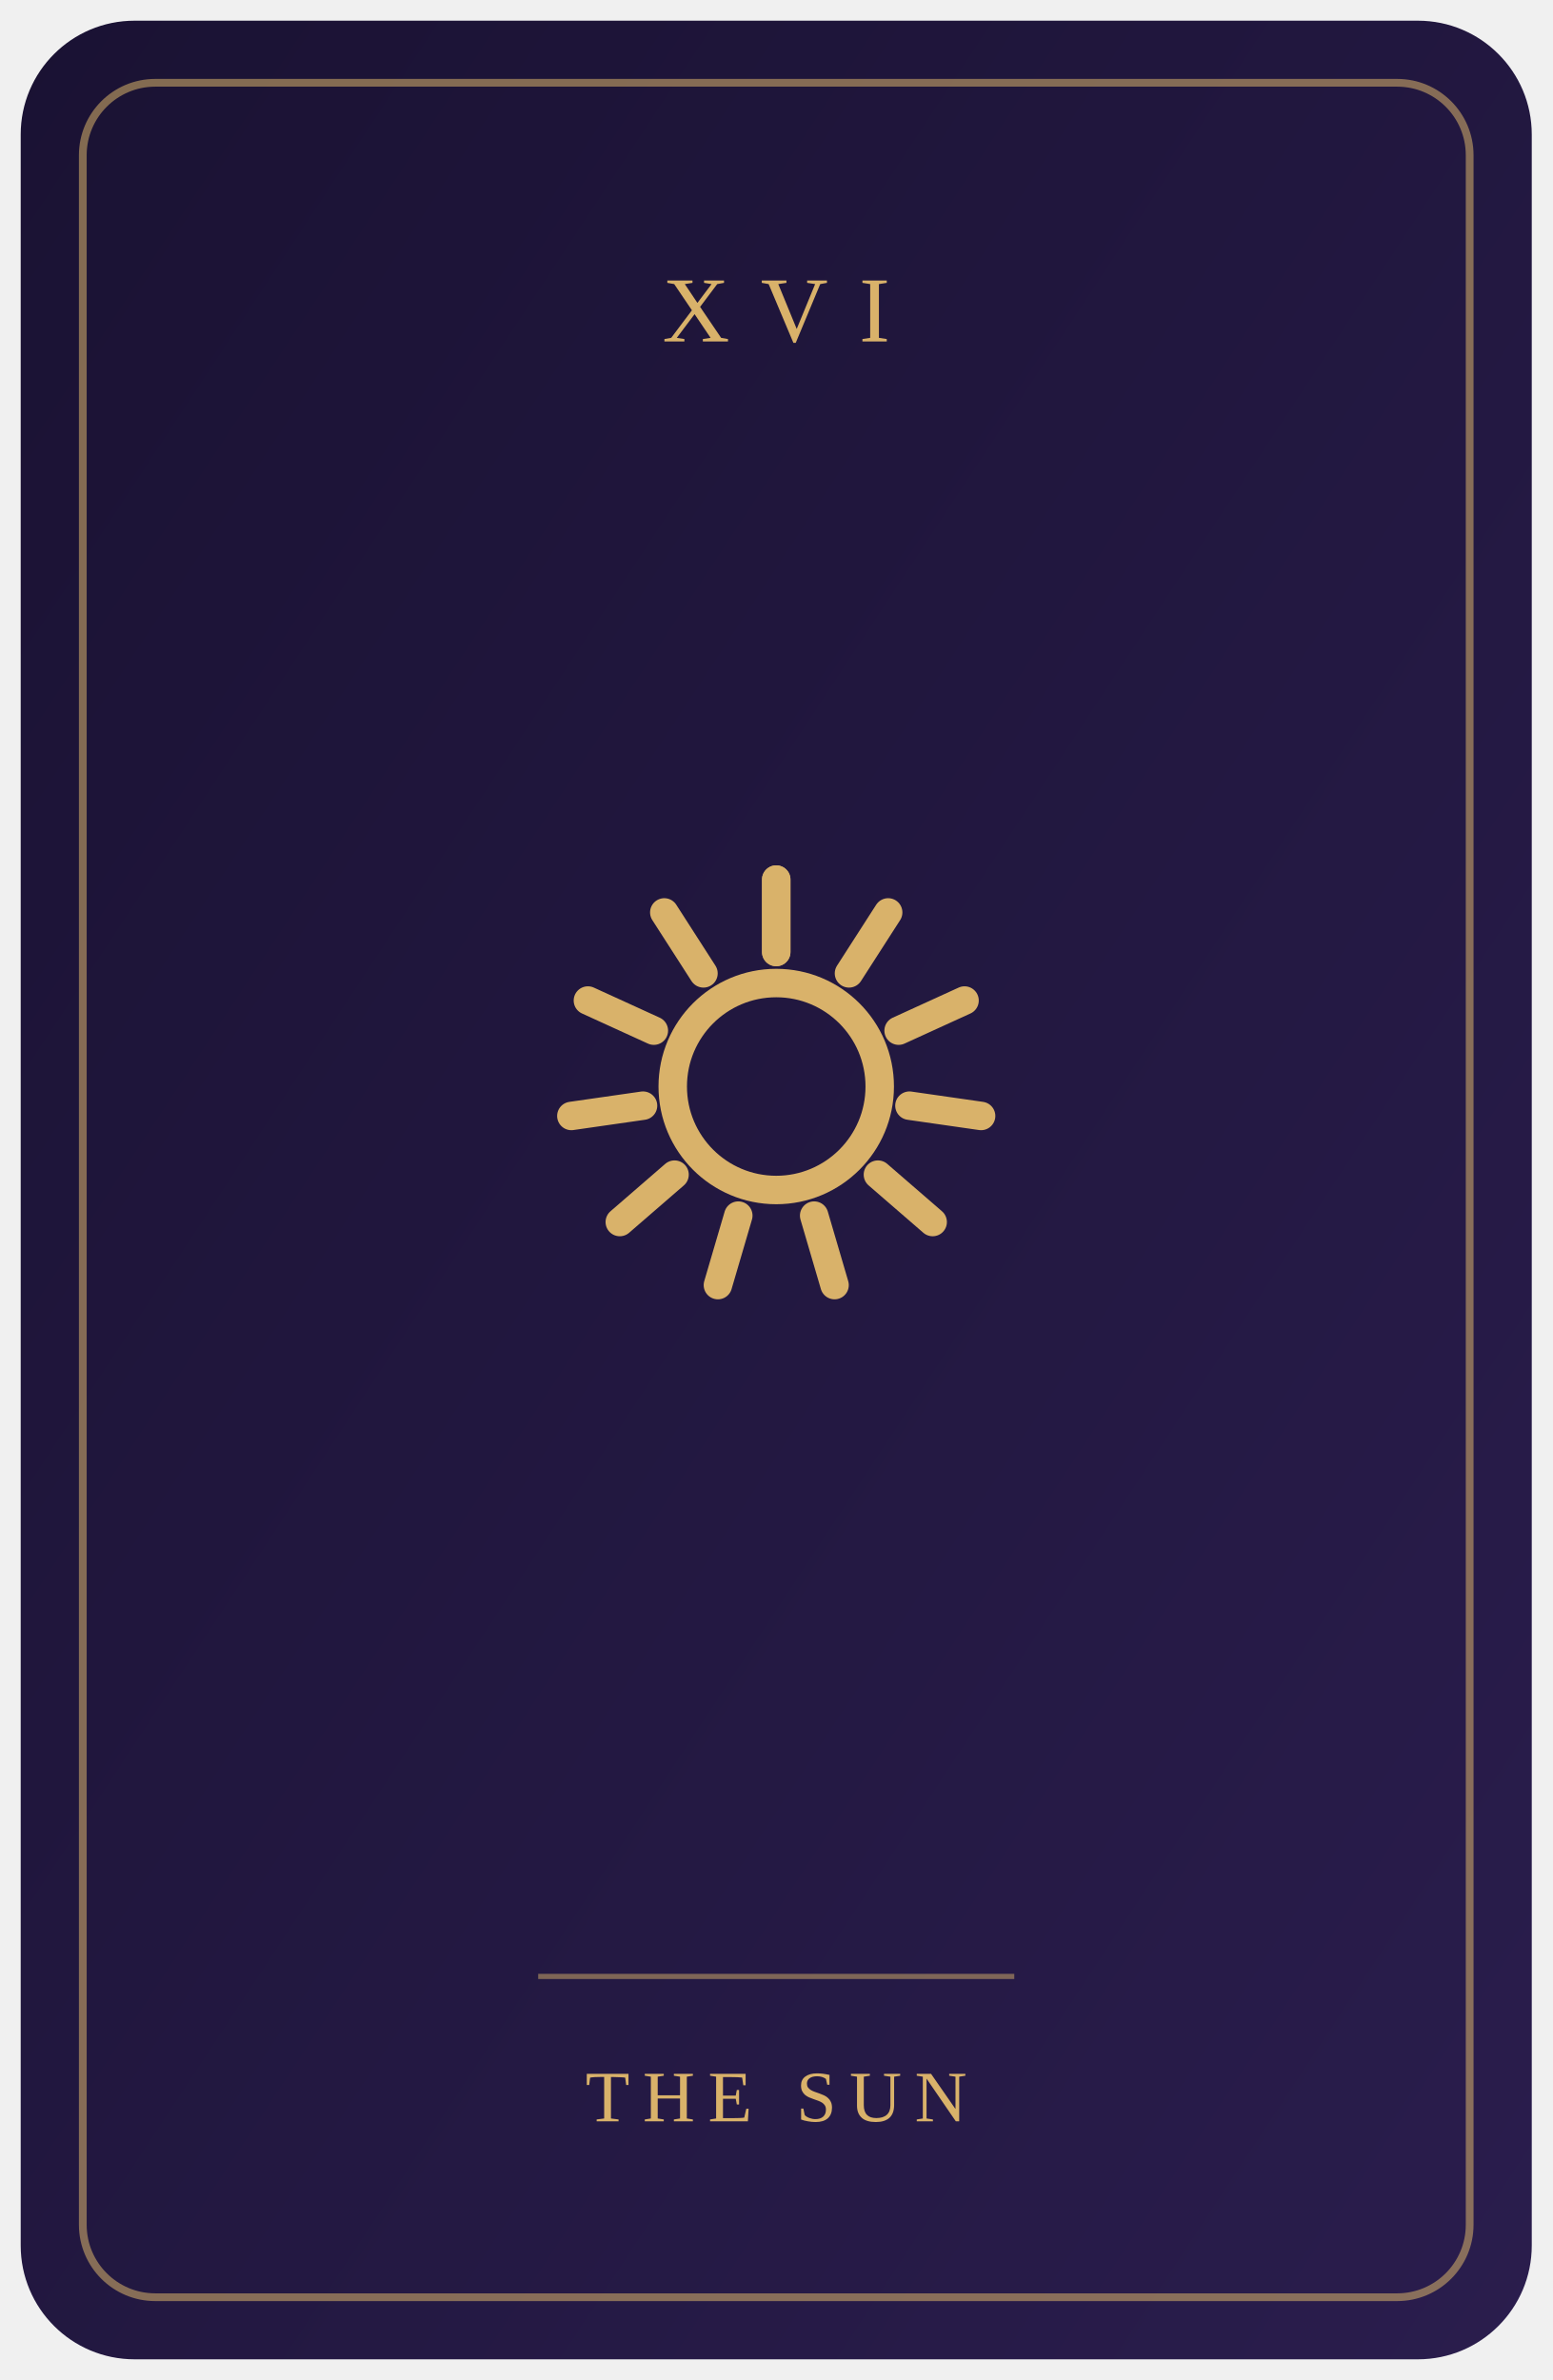
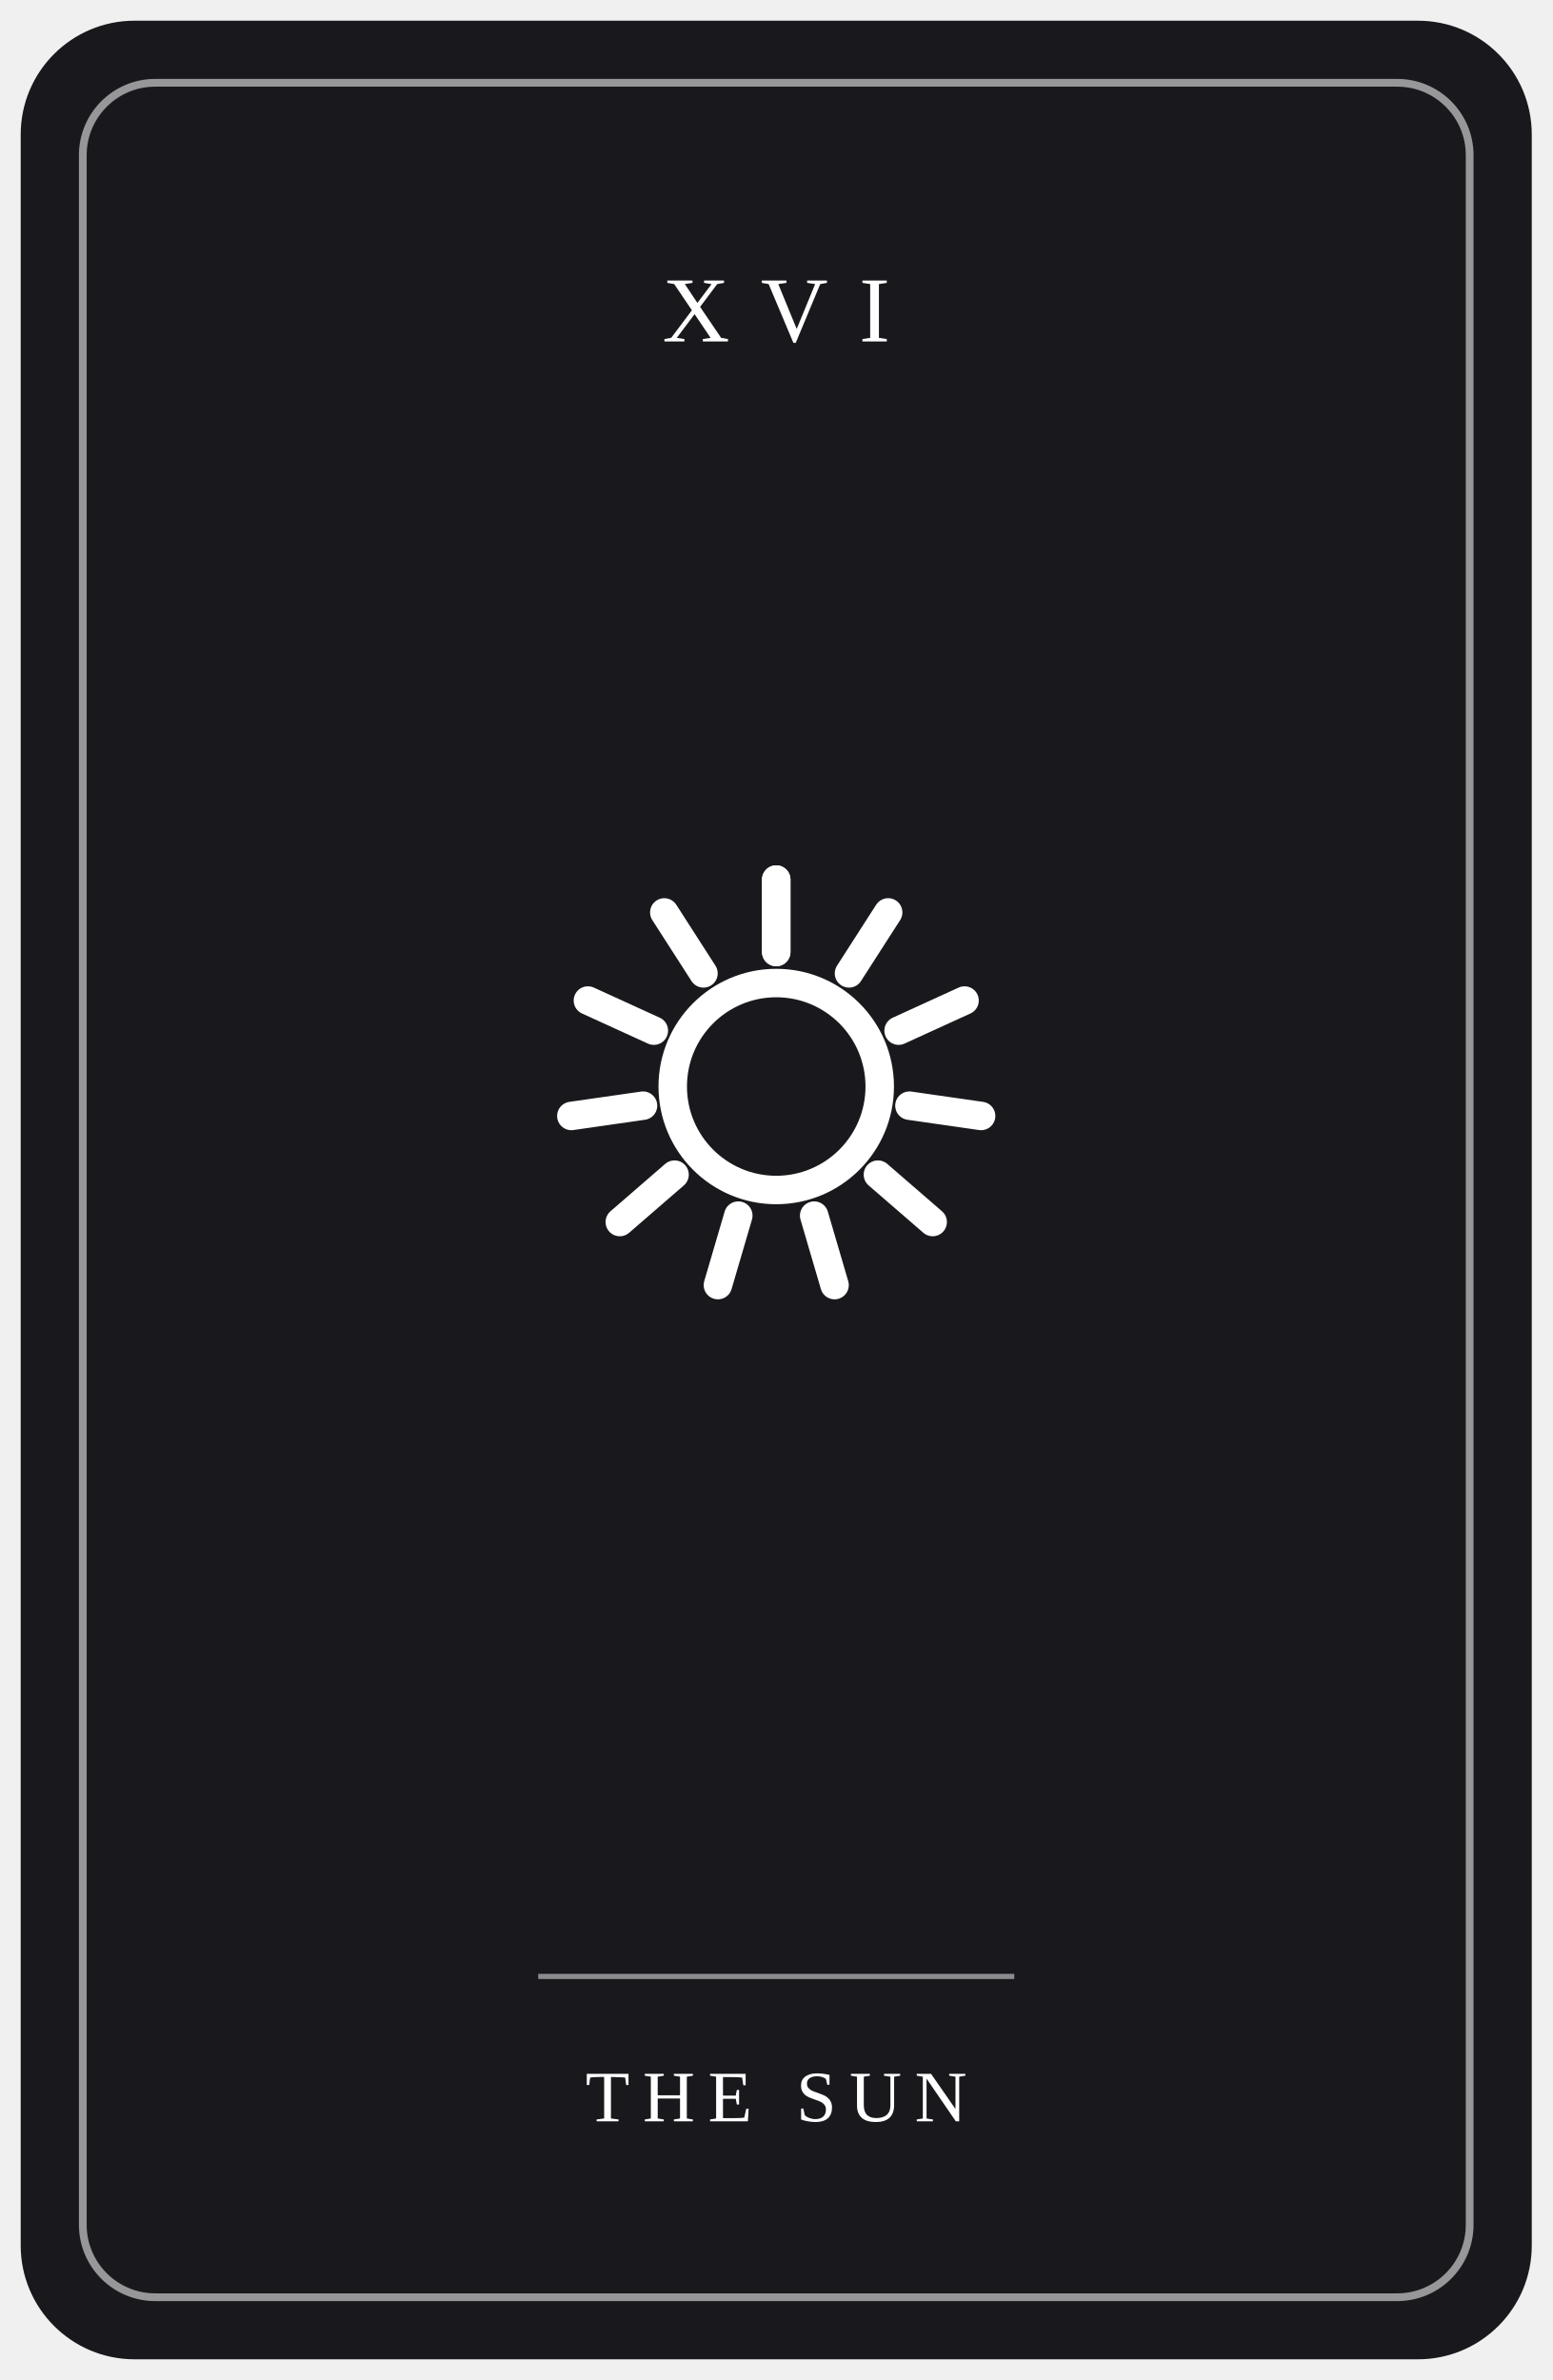
- <svg xmlns="http://www.w3.org/2000/svg" viewBox="0 0 300 460" style="--accent:#d9b26a">
-   <defs>
-     <linearGradient id="bg" x1="0" y1="0" x2="1" y2="1">
-       <stop offset="0" stop-color="#1a1233" />
-       <stop offset="1" stop-color="#2a1d4d" />
-     </linearGradient>
-   </defs>
-   <rect x="4" y="4" width="292" height="452" rx="22" fill="url(#bg)" />
-   <rect x="16" y="16" width="268" height="428" rx="14" fill="none" stroke="#d9b26a" stroke-opacity="0.55" stroke-width="1.5" />
-   <text x="150" y="66" text-anchor="middle" font-family="Georgia, 'Times New Roman', serif" font-size="18" letter-spacing="6" fill="#d9b26a">XVI</text>
-   <g transform="translate(150 210)" stroke="#d9b26a" stroke-width="5.5" stroke-linecap="round" stroke-linejoin="round">
+ <svg xmlns="http://www.w3.org/2000/svg" viewBox="0 0 300 460">
+   <rect x="4" y="4" width="292" height="452" rx="22" fill="#19191D" />
+   <rect x="16" y="16" width="268" height="428" rx="14" fill="none" stroke="#FFFFFF" stroke-opacity="0.55" stroke-width="1.5" />
+   <text x="150" y="66" text-anchor="middle" font-family="Georgia, 'Times New Roman', serif" font-size="18" letter-spacing="6" fill="#FFFFFF">XVI</text>
+   <g transform="translate(150 210)" stroke="#FFFFFF" stroke-width="5.5" stroke-linecap="round" stroke-linejoin="round">
    <circle cx="0" cy="0" r="20" fill="none" />
    <line x1="0.00" y1="-26.00" x2="0.00" y2="-40.00" />
    <line x1="14.06" y1="-21.87" x2="21.63" y2="-33.65" />
    <line x1="23.65" y1="-10.80" x2="36.39" y2="-16.62" />
    <line x1="25.74" y1="3.70" x2="39.59" y2="5.69" />
    <line x1="19.65" y1="17.03" x2="30.23" y2="26.19" />
    <line x1="7.33" y1="24.95" x2="11.27" y2="38.38" />
    <line x1="-7.33" y1="24.95" x2="-11.27" y2="38.38" />
    <line x1="-19.65" y1="17.03" x2="-30.23" y2="26.19" />
    <line x1="-25.74" y1="3.70" x2="-39.59" y2="5.69" />
    <line x1="-23.65" y1="-10.80" x2="-36.39" y2="-16.62" />
    <line x1="-14.06" y1="-21.87" x2="-21.63" y2="-33.65" />
    <line x1="-0.00" y1="-26.00" x2="-0.00" y2="-40.00" />
  </g>
-   <line x1="104" y1="382" x2="196" y2="382" stroke="#d9b26a" stroke-opacity="0.5" stroke-width="1" />
-   <text x="150" y="410" text-anchor="middle" font-family="Georgia, 'Times New Roman', serif" font-size="14" letter-spacing="2.5" fill="#d9b26a">THE SUN</text>
+   <line x1="104" y1="382" x2="196" y2="382" stroke="#FFFFFF" stroke-opacity="0.5" stroke-width="1" />
+   <text x="150" y="410" text-anchor="middle" font-family="Georgia, 'Times New Roman', serif" font-size="14" letter-spacing="2.5" fill="#FFFFFF">THE SUN</text>
</svg>
